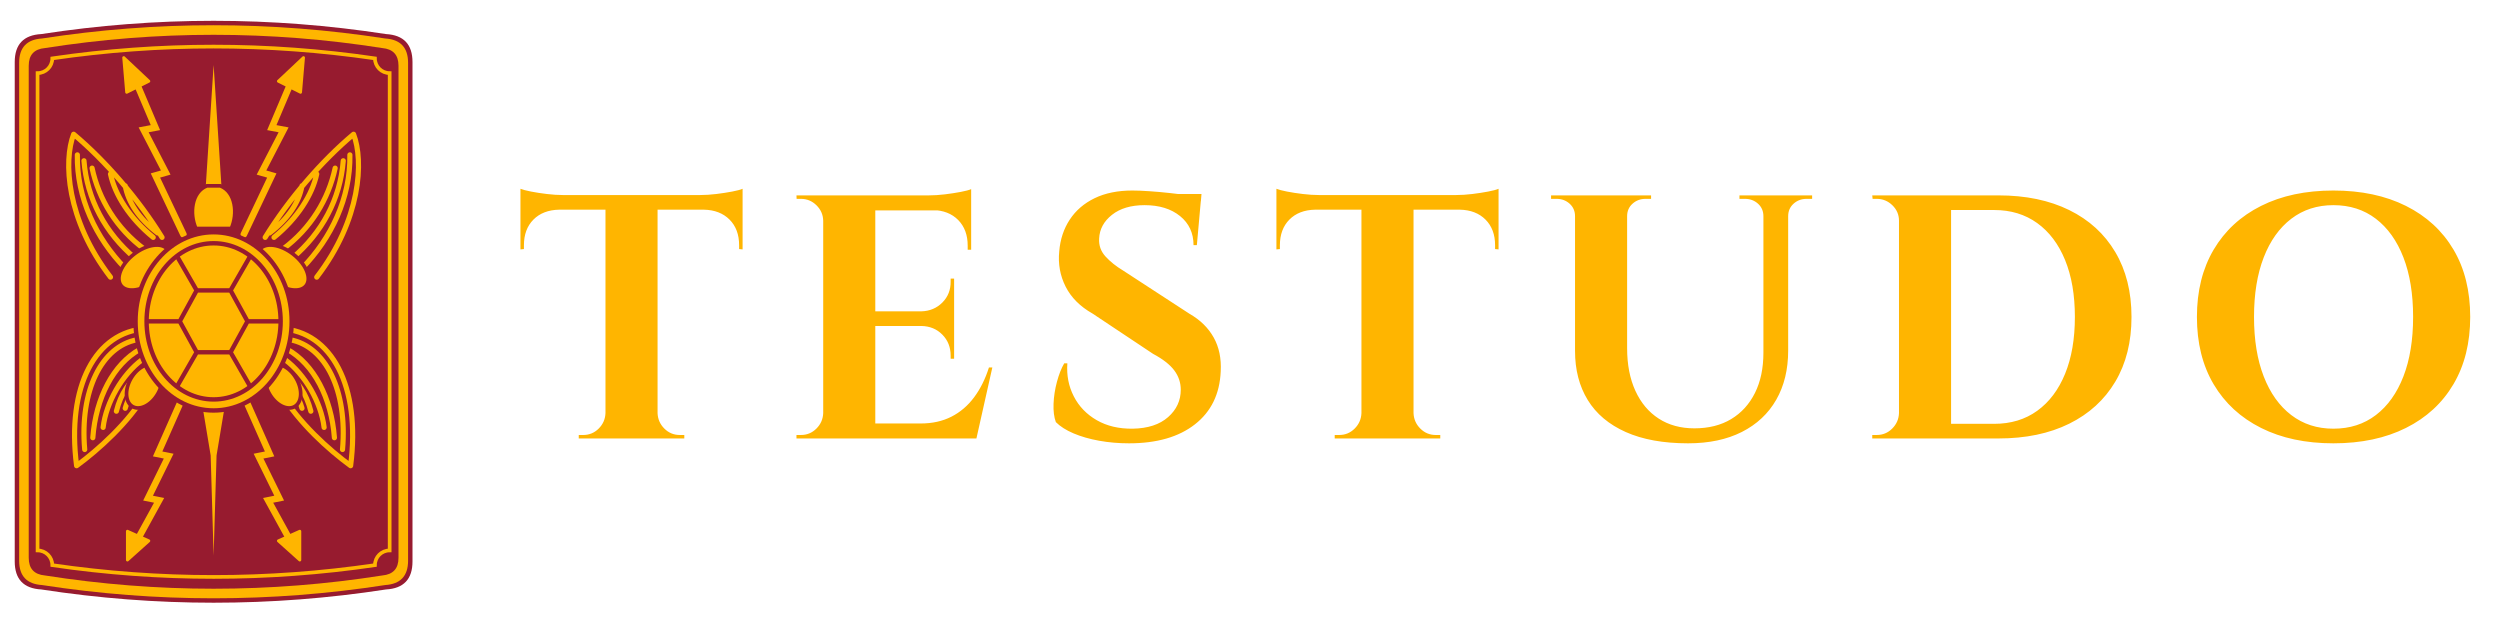
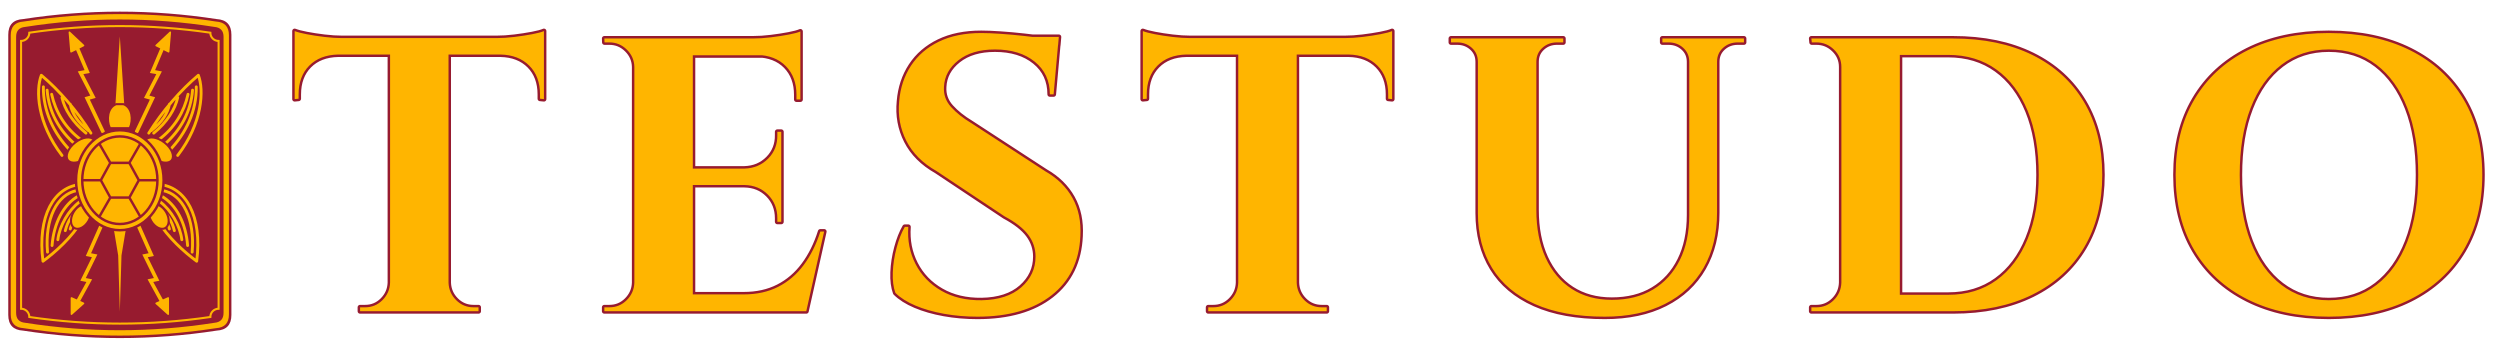
- <svg xmlns="http://www.w3.org/2000/svg" viewBox="0 0 3394 860" width="848" height="215">
+ <svg xmlns="http://www.w3.org/2000/svg" viewBox="0 0 6050 860" width="1512" height="215">
  <g transform="translate(-222 -82)">
    <path d="M242,166 Q242,130 278,128 Q512,92 746,128 Q782,130 782,166 L782,844 Q782,880 746,882 Q512,918 278,882 Q242,880 242,844 Z" fill="#971b2f" />
    <path d="M248,167 Q248,136 279,134 Q512,98 745,134 Q776,136 776,167 L776,843 Q776,874 745,876 Q512,912 279,876 Q248,874 248,843 Z" fill="#ffb500" />
    <path d="M261,171 Q261,149 283,147 Q512,111 741,147 Q763,149 763,171 L763,839 Q763,861 741,863 Q512,899 283,863 Q261,861 261,839 Z" fill="#971b2f" />
    <path d="M273,181 A20,20 0 0 0 293,161 Q512,129 731,161 A20,20 0 0 0 751,181 L751,829 A20,20 0 0 0 731,849 Q512,881 293,849 A20,20 0 0 0 273,829 Z" fill="none" stroke="#ffb500" stroke-width="5" />
    <path d="M512,170 L523,340 L501,340 Z M498,640 L526,640 L516,700 L512,836 L508,700 Z" fill="#ffb500" />
    <g>
      <path d="M408,196 L433,255 L417,258 L447,316 L433,320 L471,400" fill="none" stroke="#ffb500" stroke-width="9" stroke-linecap="round" stroke-linejoin="miter" />
      <path d="M390,160 L424,192 L394,207 Z" fill="#ffb500" stroke="#ffb500" stroke-width="4" stroke-linejoin="round" />
      <path d="M467,628 L436,698 L451,701 L423,758 L438,761 L410,812" fill="none" stroke="#ffb500" stroke-width="9" stroke-linecap="round" stroke-linejoin="miter" />
      <path d="M395,842 L395,803 L424,816 Z" fill="#ffb500" stroke="#ffb500" stroke-width="4" stroke-linejoin="round" />
      <path d="M442,404 C410,352 365,300 322,264 C308,300 312,380 372,458 M327,292 C326,350 352,405 392,446 M336,300 C340,352 365,398 405,432 M347,310 C356,352 380,392 418,420 M372,318 C378,346 398,378 430,404 M392,334 C396,356 410,378 436,398" fill="none" stroke="#ffb500" stroke-width="7" stroke-linecap="round" stroke-linejoin="round" />
      <path d="M420,528 C352,532 312,606 326,714 C356,692 396,656 420,616 M408,543 C360,552 330,612 337,692 M412,556 C376,576 352,622 348,676 M415,570 C388,590 366,628 362,662 M417,585 C398,598 386,616 380,640 M418,598 C404,608 396,622 392,636" fill="none" stroke="#ffb500" stroke-width="7" stroke-linecap="round" stroke-linejoin="round" />
      <ellipse cx="418" cy="445" rx="40" ry="23" transform="rotate(-38 418 445)" fill="#ffb500" stroke="#971b2f" stroke-width="5" />
      <ellipse cx="418" cy="606" rx="21" ry="32" transform="rotate(30 418 606)" fill="#ffb500" stroke="#971b2f" stroke-width="5" />
    </g>
    <g transform="matrix(-1 0 0 1 1024 0)">
      <path d="M408,196 L433,255 L417,258 L447,316 L433,320 L471,400" fill="none" stroke="#ffb500" stroke-width="9" stroke-linecap="round" stroke-linejoin="miter" />
      <path d="M390,160 L424,192 L394,207 Z" fill="#ffb500" stroke="#ffb500" stroke-width="4" stroke-linejoin="round" />
      <path d="M467,628 L436,698 L451,701 L423,758 L438,761 L410,812" fill="none" stroke="#ffb500" stroke-width="9" stroke-linecap="round" stroke-linejoin="miter" />
      <path d="M395,842 L395,803 L424,816 Z" fill="#ffb500" stroke="#ffb500" stroke-width="4" stroke-linejoin="round" />
      <path d="M442,404 C410,352 365,300 322,264 C308,300 312,380 372,458 M327,292 C326,350 352,405 392,446 M336,300 C340,352 365,398 405,432 M347,310 C356,352 380,392 418,420 M372,318 C378,346 398,378 430,404 M392,334 C396,356 410,378 436,398" fill="none" stroke="#ffb500" stroke-width="7" stroke-linecap="round" stroke-linejoin="round" />
      <path d="M420,528 C352,532 312,606 326,714 C356,692 396,656 420,616 M408,543 C360,552 330,612 337,692 M412,556 C376,576 352,622 348,676 M415,570 C388,590 366,628 362,662 M417,585 C398,598 386,616 380,640 M418,598 C404,608 396,622 392,636" fill="none" stroke="#ffb500" stroke-width="7" stroke-linecap="round" stroke-linejoin="round" />
      <ellipse cx="418" cy="445" rx="40" ry="23" transform="rotate(-38 418 445)" fill="#ffb500" stroke="#971b2f" stroke-width="5" />
      <ellipse cx="418" cy="606" rx="21" ry="32" transform="rotate(30 418 606)" fill="#ffb500" stroke="#971b2f" stroke-width="5" />
    </g>
    <path d="M503,334 C482,342 479,372 488,392 L536,392 C545,372 542,342 521,334 Z" fill="#ffb500" stroke="#971b2f" stroke-width="5" stroke-linejoin="round" />
    <ellipse cx="512" cy="518" rx="106" ry="121" fill="#ffb500" stroke="#971b2f" stroke-width="6" />
    <ellipse cx="512" cy="518" rx="91" ry="106" fill="none" stroke="#971b2f" stroke-width="6" />
    <path d="M466,518 L489.0,476 L535.0,476 L558,518 L535.0,560 L489.0,560 Z M489.0,476 L462,429 M535.0,476 L562,429 M466,518 L421,518 M558,518 L603,518 M489.0,560 L462,607 M535.0,560 L562,607" fill="none" stroke="#971b2f" stroke-width="6" stroke-linejoin="round" />
  </g>
-   <path transform="translate(700 595.0)" fill="#ffb500" d="M192.712 -328.586V0.0H121.999V-328.586ZM308.145 -330.471V-310.604H6.566V-330.471ZM308.145 -312.019V-256.66L303.431 -257.132V-262.284Q303.431 -284.087 290.458 -297.11Q277.486 -310.133 255.581 -310.604V-312.019ZM308.145 -338.957V-325.286L250.631 -330.471Q261.002 -330.471 272.552 -331.886Q284.102 -333.3 294.002 -335.186Q303.902 -337.071 308.145 -338.957ZM123.414 -34.414V0.0H85.699V-4.714Q85.699 -4.714 88.764 -4.714Q91.828 -4.714 91.828 -4.714Q104.085 -4.714 112.806 -13.436Q121.528 -22.157 121.999 -34.414ZM191.298 -34.414H192.712Q193.183 -22.157 201.905 -13.436Q210.626 -4.714 222.883 -4.714Q222.883 -4.714 225.948 -4.714Q229.012 -4.714 229.012 -4.714V0.0H191.298ZM59.13 -312.019V-310.604Q37.041 -310.133 24.161 -297.11Q11.281 -284.087 11.281 -262.284V-257.132L6.566 -256.66V-312.019ZM6.566 -338.957Q11.281 -337.071 20.945 -335.186Q30.609 -333.3 42.395 -331.886Q54.181 -330.471 64.081 -330.471L6.566 -325.286ZM488.298 -330.0V0.0H417.585V-330.0ZM612.721 -20.339 624.17 0.0H486.883V-20.339ZM595.312 -172.576V-152.709H486.883V-172.576ZM618.445 -330.0V-309.661H486.883V-330.0ZM647.203 -96.406 625.584 0.0H533.016L549.988 -20.339Q573.542 -20.339 591.625 -29.548Q609.707 -38.758 622.47 -55.906Q635.232 -73.054 642.598 -96.406ZM595.312 -153.652V-108.227H590.598V-112.437Q590.598 -129.593 579.275 -141.008Q567.953 -152.423 550.796 -152.709V-153.652ZM595.312 -217.058V-171.634H550.796V-172.576Q567.953 -173.048 579.418 -184.606Q590.884 -196.164 590.598 -213.321V-217.058ZM618.445 -311.076V-256.189H613.731V-261.812Q613.731 -283.43 600.851 -296.546Q587.971 -309.661 565.882 -310.133V-311.076ZM618.445 -338.486V-324.814L560.931 -330.0Q571.303 -330.0 582.853 -331.414Q594.403 -332.829 604.303 -334.714Q614.203 -336.6 618.445 -338.486ZM418.999 -34.414V0.0H381.285V-4.714Q381.285 -4.714 384.349 -4.714Q387.414 -4.714 387.414 -4.714Q399.671 -4.714 408.392 -13.436Q417.114 -22.157 417.585 -34.414ZM418.999 -295.586H417.585Q417.299 -307.843 408.427 -316.564Q399.555 -325.286 387.414 -325.286Q387.414 -325.286 384.442 -325.286Q381.47 -325.286 381.47 -325.286L381.285 -330.0H418.999ZM837.307 -336.6Q846.567 -336.6 860.584 -335.657Q874.6 -334.714 889.29 -333.064Q903.98 -331.414 915.252 -329.764Q926.524 -328.114 930.581 -326.229L924.857 -262.452H920.328Q920.328 -287.084 902.052 -301.908Q883.776 -316.733 853.891 -316.733Q826.245 -316.733 809.644 -303.617Q793.043 -290.501 792.184 -271.391Q791.326 -257.568 800.771 -247.121Q810.216 -236.674 825.066 -227.734L915.075 -169.124Q936.659 -156.782 947.67 -137.117Q958.681 -117.452 957.25 -91.002Q955.247 -45.004 922.281 -19.202Q889.315 6.6 832.744 6.6Q811.699 6.6 792.227 3.098Q772.756 -0.404 757.518 -6.869Q742.281 -13.335 733.425 -22.191Q729.721 -32.309 730.294 -47.058Q730.866 -61.807 734.898 -76.876Q738.931 -91.945 744.806 -102.03H749.049Q747.265 -77.701 757.754 -57.211Q768.243 -36.72 788.944 -24.809Q809.644 -12.897 837.829 -13.267Q868.623 -13.823 885.813 -28.984Q903.003 -44.146 903.003 -66.135Q903.003 -80.665 894.139 -92.459Q885.275 -104.253 865.442 -114.843L783.227 -169.564Q757.922 -183.909 746.684 -206.141Q735.446 -228.374 738.022 -254.066Q740.025 -278.446 752.316 -297.118Q764.606 -315.79 786.09 -326.195Q807.574 -336.6 837.307 -336.6ZM931.154 -331.886 930.295 -321.986H874.718V-331.886ZM1219.012 -328.586V0.0H1148.299V-328.586ZM1334.445 -330.471V-310.604H1032.866V-330.471ZM1334.445 -312.019V-256.66L1329.731 -257.132V-262.284Q1329.731 -284.087 1316.758 -297.11Q1303.786 -310.133 1281.881 -310.604V-312.019ZM1334.445 -338.957V-325.286L1276.931 -330.471Q1287.302 -330.471 1298.852 -331.886Q1310.402 -333.3 1320.302 -335.186Q1330.202 -337.071 1334.445 -338.957ZM1149.714 -34.414V0.0H1111.999V-4.714Q1111.999 -4.714 1115.064 -4.714Q1118.128 -4.714 1118.128 -4.714Q1130.385 -4.714 1139.106 -13.436Q1147.828 -22.157 1148.299 -34.414ZM1217.598 -34.414H1219.012Q1219.483 -22.157 1228.205 -13.436Q1236.926 -4.714 1249.183 -4.714Q1249.183 -4.714 1252.248 -4.714Q1255.312 -4.714 1255.312 -4.714V0.0H1217.598ZM1085.43 -312.019V-310.604Q1063.341 -310.133 1050.461 -297.11Q1037.581 -284.087 1037.581 -262.284V-257.132L1032.866 -256.66V-312.019ZM1032.866 -338.957Q1037.581 -337.071 1047.245 -335.186Q1056.909 -333.3 1068.695 -331.886Q1080.481 -330.471 1090.381 -330.471L1032.866 -325.286ZM1508.974 -330.0V-122.571Q1508.974 -89.201 1520.179 -64.703Q1531.384 -40.206 1551.866 -26.972Q1572.348 -13.739 1600.331 -13.739Q1629.34 -13.739 1650.193 -26.265Q1671.045 -38.792 1682.528 -61.782Q1694.011 -84.773 1694.011 -116.443V-330.0H1727.616V-119.305Q1727.616 -80.816 1711.394 -52.522Q1695.172 -24.228 1664.697 -8.814Q1634.223 6.6 1591.744 6.6Q1541.453 6.6 1507.123 -8.721Q1472.794 -24.043 1455.527 -52.194Q1438.261 -80.345 1438.261 -118.834V-330.0ZM1439.676 -330.0V-301.714H1438.261Q1438.261 -312.086 1430.954 -318.686Q1423.647 -325.286 1413.276 -325.286Q1413.276 -325.286 1409.504 -325.286Q1405.733 -325.286 1405.733 -325.286V-330.0ZM1541.503 -330.0V-325.286Q1541.503 -325.286 1537.731 -325.286Q1533.96 -325.286 1533.96 -325.286Q1523.588 -325.286 1516.281 -318.686Q1508.974 -312.086 1508.974 -301.714H1508.031V-330.0ZM1695.425 -330.0V-301.714H1694.011Q1694.011 -312.086 1686.703 -318.686Q1679.396 -325.286 1669.025 -325.286Q1669.025 -325.286 1665.253 -325.286Q1661.482 -325.286 1661.482 -325.286V-330.0ZM1760.145 -330.0V-325.286Q1760.145 -325.286 1756.373 -325.286Q1752.602 -325.286 1752.602 -325.286Q1742.231 -325.286 1734.923 -318.686Q1727.616 -312.086 1727.616 -301.714H1726.673V-330.0ZM2013.034 -330.0Q2068.628 -330.0 2109.154 -310.065Q2149.68 -290.131 2171.702 -253.031Q2193.725 -215.931 2193.725 -165.0Q2193.725 -114.069 2171.702 -77.062Q2149.68 -40.055 2109.154 -20.027Q2068.628 0.0 2013.034 0.0H1900.699L1900.228 -19.867Q1913.966 -19.867 1928.824 -19.867Q1943.683 -19.867 1957.716 -19.867Q1971.749 -19.867 1982.971 -19.867Q1994.193 -19.867 2000.751 -19.867Q2007.309 -19.867 2007.309 -19.867Q2041.269 -19.867 2065.767 -37.579Q2090.265 -55.292 2103.566 -87.803Q2116.867 -120.315 2116.867 -165.0Q2116.867 -209.685 2103.566 -242.197Q2090.265 -274.708 2065.674 -292.421Q2041.084 -310.133 2007.309 -310.133Q2007.309 -310.133 2000.423 -310.133Q1993.537 -310.133 1981.751 -310.133Q1969.965 -310.133 1955.46 -310.133Q1940.955 -310.133 1925.39 -310.133Q1909.824 -310.133 1895.514 -310.133V-330.0ZM1948.783 -330.0V0.0H1878.071V-330.0ZM1879.485 -34.414V0.0H1841.771V-4.714Q1841.771 -4.714 1844.835 -4.714Q1847.899 -4.714 1847.899 -4.714Q1860.156 -4.714 1868.878 -13.436Q1877.599 -22.157 1878.071 -34.414ZM1879.485 -295.586H1878.071Q1878.071 -307.843 1869.114 -316.564Q1860.156 -325.286 1847.899 -325.286Q1847.899 -325.286 1845.071 -325.286Q1842.242 -325.286 1842.242 -325.286L1841.771 -330.0H1879.485ZM2467.81 -336.6Q2524.55 -336.6 2566.313 -315.722Q2608.077 -294.845 2630.815 -256.474Q2653.553 -218.103 2653.553 -165.0Q2653.553 -112.183 2630.815 -73.669Q2608.077 -35.155 2566.313 -14.278Q2524.55 6.6 2467.81 6.6Q2411.256 6.6 2369.636 -14.278Q2328.016 -35.155 2305.278 -73.526Q2282.54 -111.897 2282.54 -165.0Q2282.54 -217.817 2305.278 -256.331Q2328.016 -294.845 2369.636 -315.722Q2411.256 -336.6 2467.81 -336.6ZM2467.81 -13.267Q2501.299 -13.267 2525.51 -31.779Q2549.722 -50.291 2562.88 -84.217Q2576.038 -118.143 2576.038 -165.0Q2576.038 -211.857 2562.88 -245.783Q2549.722 -279.709 2525.51 -298.221Q2501.299 -316.733 2467.81 -316.733Q2434.793 -316.733 2410.582 -298.221Q2386.37 -279.709 2373.212 -245.783Q2360.054 -211.857 2360.054 -165.0Q2360.054 -118.143 2373.212 -84.217Q2386.37 -50.291 2410.582 -31.779Q2434.793 -13.267 2467.81 -13.267Z" />
+   <path transform="translate(700 753) scale(2)" fill="#ffb500" stroke="#971b2f" stroke-width="6" stroke-linejoin="round" paint-order="stroke" d="M192.712 -328.586V0.0H121.999V-328.586ZM308.145 -330.471V-310.604H6.566V-330.471ZM308.145 -312.019V-256.66L303.431 -257.132V-262.284Q303.431 -284.087 290.458 -297.11Q277.486 -310.133 255.581 -310.604V-312.019ZM308.145 -338.957V-325.286L250.631 -330.471Q261.002 -330.471 272.552 -331.886Q284.102 -333.3 294.002 -335.186Q303.902 -337.071 308.145 -338.957ZM123.414 -34.414V0.0H85.699V-4.714Q85.699 -4.714 88.764 -4.714Q91.828 -4.714 91.828 -4.714Q104.085 -4.714 112.806 -13.436Q121.528 -22.157 121.999 -34.414ZM191.298 -34.414H192.712Q193.183 -22.157 201.905 -13.436Q210.626 -4.714 222.883 -4.714Q222.883 -4.714 225.948 -4.714Q229.012 -4.714 229.012 -4.714V0.0H191.298ZM59.13 -312.019V-310.604Q37.041 -310.133 24.161 -297.11Q11.281 -284.087 11.281 -262.284V-257.132L6.566 -256.66V-312.019ZM6.566 -338.957Q11.281 -337.071 20.945 -335.186Q30.609 -333.3 42.395 -331.886Q54.181 -330.471 64.081 -330.471L6.566 -325.286ZM488.298 -330.0V0.0H417.585V-330.0ZM612.721 -20.339 624.17 0.0H486.883V-20.339ZM595.312 -172.576V-152.709H486.883V-172.576ZM618.445 -330.0V-309.661H486.883V-330.0ZM647.203 -96.406 625.584 0.0H533.016L549.988 -20.339Q573.542 -20.339 591.625 -29.548Q609.707 -38.758 622.47 -55.906Q635.232 -73.054 642.598 -96.406ZM595.312 -153.652V-108.227H590.598V-112.437Q590.598 -129.593 579.275 -141.008Q567.953 -152.423 550.796 -152.709V-153.652ZM595.312 -217.058V-171.634H550.796V-172.576Q567.953 -173.048 579.418 -184.606Q590.884 -196.164 590.598 -213.321V-217.058ZM618.445 -311.076V-256.189H613.731V-261.812Q613.731 -283.43 600.851 -296.546Q587.971 -309.661 565.882 -310.133V-311.076ZM618.445 -338.486V-324.814L560.931 -330.0Q571.303 -330.0 582.853 -331.414Q594.403 -332.829 604.303 -334.714Q614.203 -336.6 618.445 -338.486ZM418.999 -34.414V0.0H381.285V-4.714Q381.285 -4.714 384.349 -4.714Q387.414 -4.714 387.414 -4.714Q399.671 -4.714 408.392 -13.436Q417.114 -22.157 417.585 -34.414ZM418.999 -295.586H417.585Q417.299 -307.843 408.427 -316.564Q399.555 -325.286 387.414 -325.286Q387.414 -325.286 384.442 -325.286Q381.47 -325.286 381.47 -325.286L381.285 -330.0H418.999ZM837.307 -336.6Q846.567 -336.6 860.584 -335.657Q874.6 -334.714 889.29 -333.064Q903.98 -331.414 915.252 -329.764Q926.524 -328.114 930.581 -326.229L924.857 -262.452H920.328Q920.328 -287.084 902.052 -301.908Q883.776 -316.733 853.891 -316.733Q826.245 -316.733 809.644 -303.617Q793.043 -290.501 792.184 -271.391Q791.326 -257.568 800.771 -247.121Q810.216 -236.674 825.066 -227.734L915.075 -169.124Q936.659 -156.782 947.67 -137.117Q958.681 -117.452 957.25 -91.002Q955.247 -45.004 922.281 -19.202Q889.315 6.6 832.744 6.6Q811.699 6.6 792.227 3.098Q772.756 -0.404 757.518 -6.869Q742.281 -13.335 733.425 -22.191Q729.721 -32.309 730.294 -47.058Q730.866 -61.807 734.898 -76.876Q738.931 -91.945 744.806 -102.03H749.049Q747.265 -77.701 757.754 -57.211Q768.243 -36.72 788.944 -24.809Q809.644 -12.897 837.829 -13.267Q868.623 -13.823 885.813 -28.984Q903.003 -44.146 903.003 -66.135Q903.003 -80.665 894.139 -92.459Q885.275 -104.253 865.442 -114.843L783.227 -169.564Q757.922 -183.909 746.684 -206.141Q735.446 -228.374 738.022 -254.066Q740.025 -278.446 752.316 -297.118Q764.606 -315.79 786.09 -326.195Q807.574 -336.6 837.307 -336.6ZM931.154 -331.886 930.295 -321.986H874.718V-331.886ZM1219.012 -328.586V0.0H1148.299V-328.586ZM1334.445 -330.471V-310.604H1032.866V-330.471ZM1334.445 -312.019V-256.66L1329.731 -257.132V-262.284Q1329.731 -284.087 1316.758 -297.11Q1303.786 -310.133 1281.881 -310.604V-312.019ZM1334.445 -338.957V-325.286L1276.931 -330.471Q1287.302 -330.471 1298.852 -331.886Q1310.402 -333.3 1320.302 -335.186Q1330.202 -337.071 1334.445 -338.957ZM1149.714 -34.414V0.0H1111.999V-4.714Q1111.999 -4.714 1115.064 -4.714Q1118.128 -4.714 1118.128 -4.714Q1130.385 -4.714 1139.106 -13.436Q1147.828 -22.157 1148.299 -34.414ZM1217.598 -34.414H1219.012Q1219.483 -22.157 1228.205 -13.436Q1236.926 -4.714 1249.183 -4.714Q1249.183 -4.714 1252.248 -4.714Q1255.312 -4.714 1255.312 -4.714V0.0H1217.598ZM1085.43 -312.019V-310.604Q1063.341 -310.133 1050.461 -297.11Q1037.581 -284.087 1037.581 -262.284V-257.132L1032.866 -256.66V-312.019ZM1032.866 -338.957Q1037.581 -337.071 1047.245 -335.186Q1056.909 -333.3 1068.695 -331.886Q1080.481 -330.471 1090.381 -330.471L1032.866 -325.286ZM1508.974 -330.0V-122.571Q1508.974 -89.201 1520.179 -64.703Q1531.384 -40.206 1551.866 -26.972Q1572.348 -13.739 1600.331 -13.739Q1629.34 -13.739 1650.193 -26.265Q1671.045 -38.792 1682.528 -61.782Q1694.011 -84.773 1694.011 -116.443V-330.0H1727.616V-119.305Q1727.616 -80.816 1711.394 -52.522Q1695.172 -24.228 1664.697 -8.814Q1634.223 6.6 1591.744 6.6Q1541.453 6.6 1507.123 -8.721Q1472.794 -24.043 1455.527 -52.194Q1438.261 -80.345 1438.261 -118.834V-330.0ZM1439.676 -330.0V-301.714H1438.261Q1438.261 -312.086 1430.954 -318.686Q1423.647 -325.286 1413.276 -325.286Q1413.276 -325.286 1409.504 -325.286Q1405.733 -325.286 1405.733 -325.286V-330.0ZM1541.503 -330.0V-325.286Q1541.503 -325.286 1537.731 -325.286Q1533.96 -325.286 1533.96 -325.286Q1523.588 -325.286 1516.281 -318.686Q1508.974 -312.086 1508.974 -301.714H1508.031V-330.0ZM1695.425 -330.0V-301.714H1694.011Q1694.011 -312.086 1686.703 -318.686Q1679.396 -325.286 1669.025 -325.286Q1669.025 -325.286 1665.253 -325.286Q1661.482 -325.286 1661.482 -325.286V-330.0ZM1760.145 -330.0V-325.286Q1760.145 -325.286 1756.373 -325.286Q1752.602 -325.286 1752.602 -325.286Q1742.231 -325.286 1734.923 -318.686Q1727.616 -312.086 1727.616 -301.714H1726.673V-330.0ZM2013.034 -330.0Q2068.628 -330.0 2109.154 -310.065Q2149.68 -290.131 2171.702 -253.031Q2193.725 -215.931 2193.725 -165.0Q2193.725 -114.069 2171.702 -77.062Q2149.68 -40.055 2109.154 -20.027Q2068.628 0.0 2013.034 0.0H1900.699L1900.228 -19.867Q1913.966 -19.867 1928.824 -19.867Q1943.683 -19.867 1957.716 -19.867Q1971.749 -19.867 1982.971 -19.867Q1994.193 -19.867 2000.751 -19.867Q2007.309 -19.867 2007.309 -19.867Q2041.269 -19.867 2065.767 -37.579Q2090.265 -55.292 2103.566 -87.803Q2116.867 -120.315 2116.867 -165.0Q2116.867 -209.685 2103.566 -242.197Q2090.265 -274.708 2065.674 -292.421Q2041.084 -310.133 2007.309 -310.133Q2007.309 -310.133 2000.423 -310.133Q1993.537 -310.133 1981.751 -310.133Q1969.965 -310.133 1955.46 -310.133Q1940.955 -310.133 1925.39 -310.133Q1909.824 -310.133 1895.514 -310.133V-330.0ZM1948.783 -330.0V0.0H1878.071V-330.0ZM1879.485 -34.414V0.0H1841.771V-4.714Q1841.771 -4.714 1844.835 -4.714Q1847.899 -4.714 1847.899 -4.714Q1860.156 -4.714 1868.878 -13.436Q1877.599 -22.157 1878.071 -34.414ZM1879.485 -295.586H1878.071Q1878.071 -307.843 1869.114 -316.564Q1860.156 -325.286 1847.899 -325.286Q1847.899 -325.286 1845.071 -325.286Q1842.242 -325.286 1842.242 -325.286L1841.771 -330.0H1879.485ZM2467.81 -336.6Q2524.55 -336.6 2566.313 -315.722Q2608.077 -294.845 2630.815 -256.474Q2653.553 -218.103 2653.553 -165.0Q2653.553 -112.183 2630.815 -73.669Q2608.077 -35.155 2566.313 -14.278Q2524.55 6.6 2467.81 6.6Q2411.256 6.6 2369.636 -14.278Q2328.016 -35.155 2305.278 -73.526Q2282.54 -111.897 2282.54 -165.0Q2282.54 -217.817 2305.278 -256.331Q2328.016 -294.845 2369.636 -315.722Q2411.256 -336.6 2467.81 -336.6ZM2467.81 -13.267Q2501.299 -13.267 2525.51 -31.779Q2549.722 -50.291 2562.88 -84.217Q2576.038 -118.143 2576.038 -165.0Q2576.038 -211.857 2562.88 -245.783Q2549.722 -279.709 2525.51 -298.221Q2501.299 -316.733 2467.81 -316.733Q2434.793 -316.733 2410.582 -298.221Q2386.37 -279.709 2373.212 -245.783Q2360.054 -211.857 2360.054 -165.0Q2360.054 -118.143 2373.212 -84.217Q2386.37 -50.291 2410.582 -31.779Q2434.793 -13.267 2467.81 -13.267Z" />
</svg>
